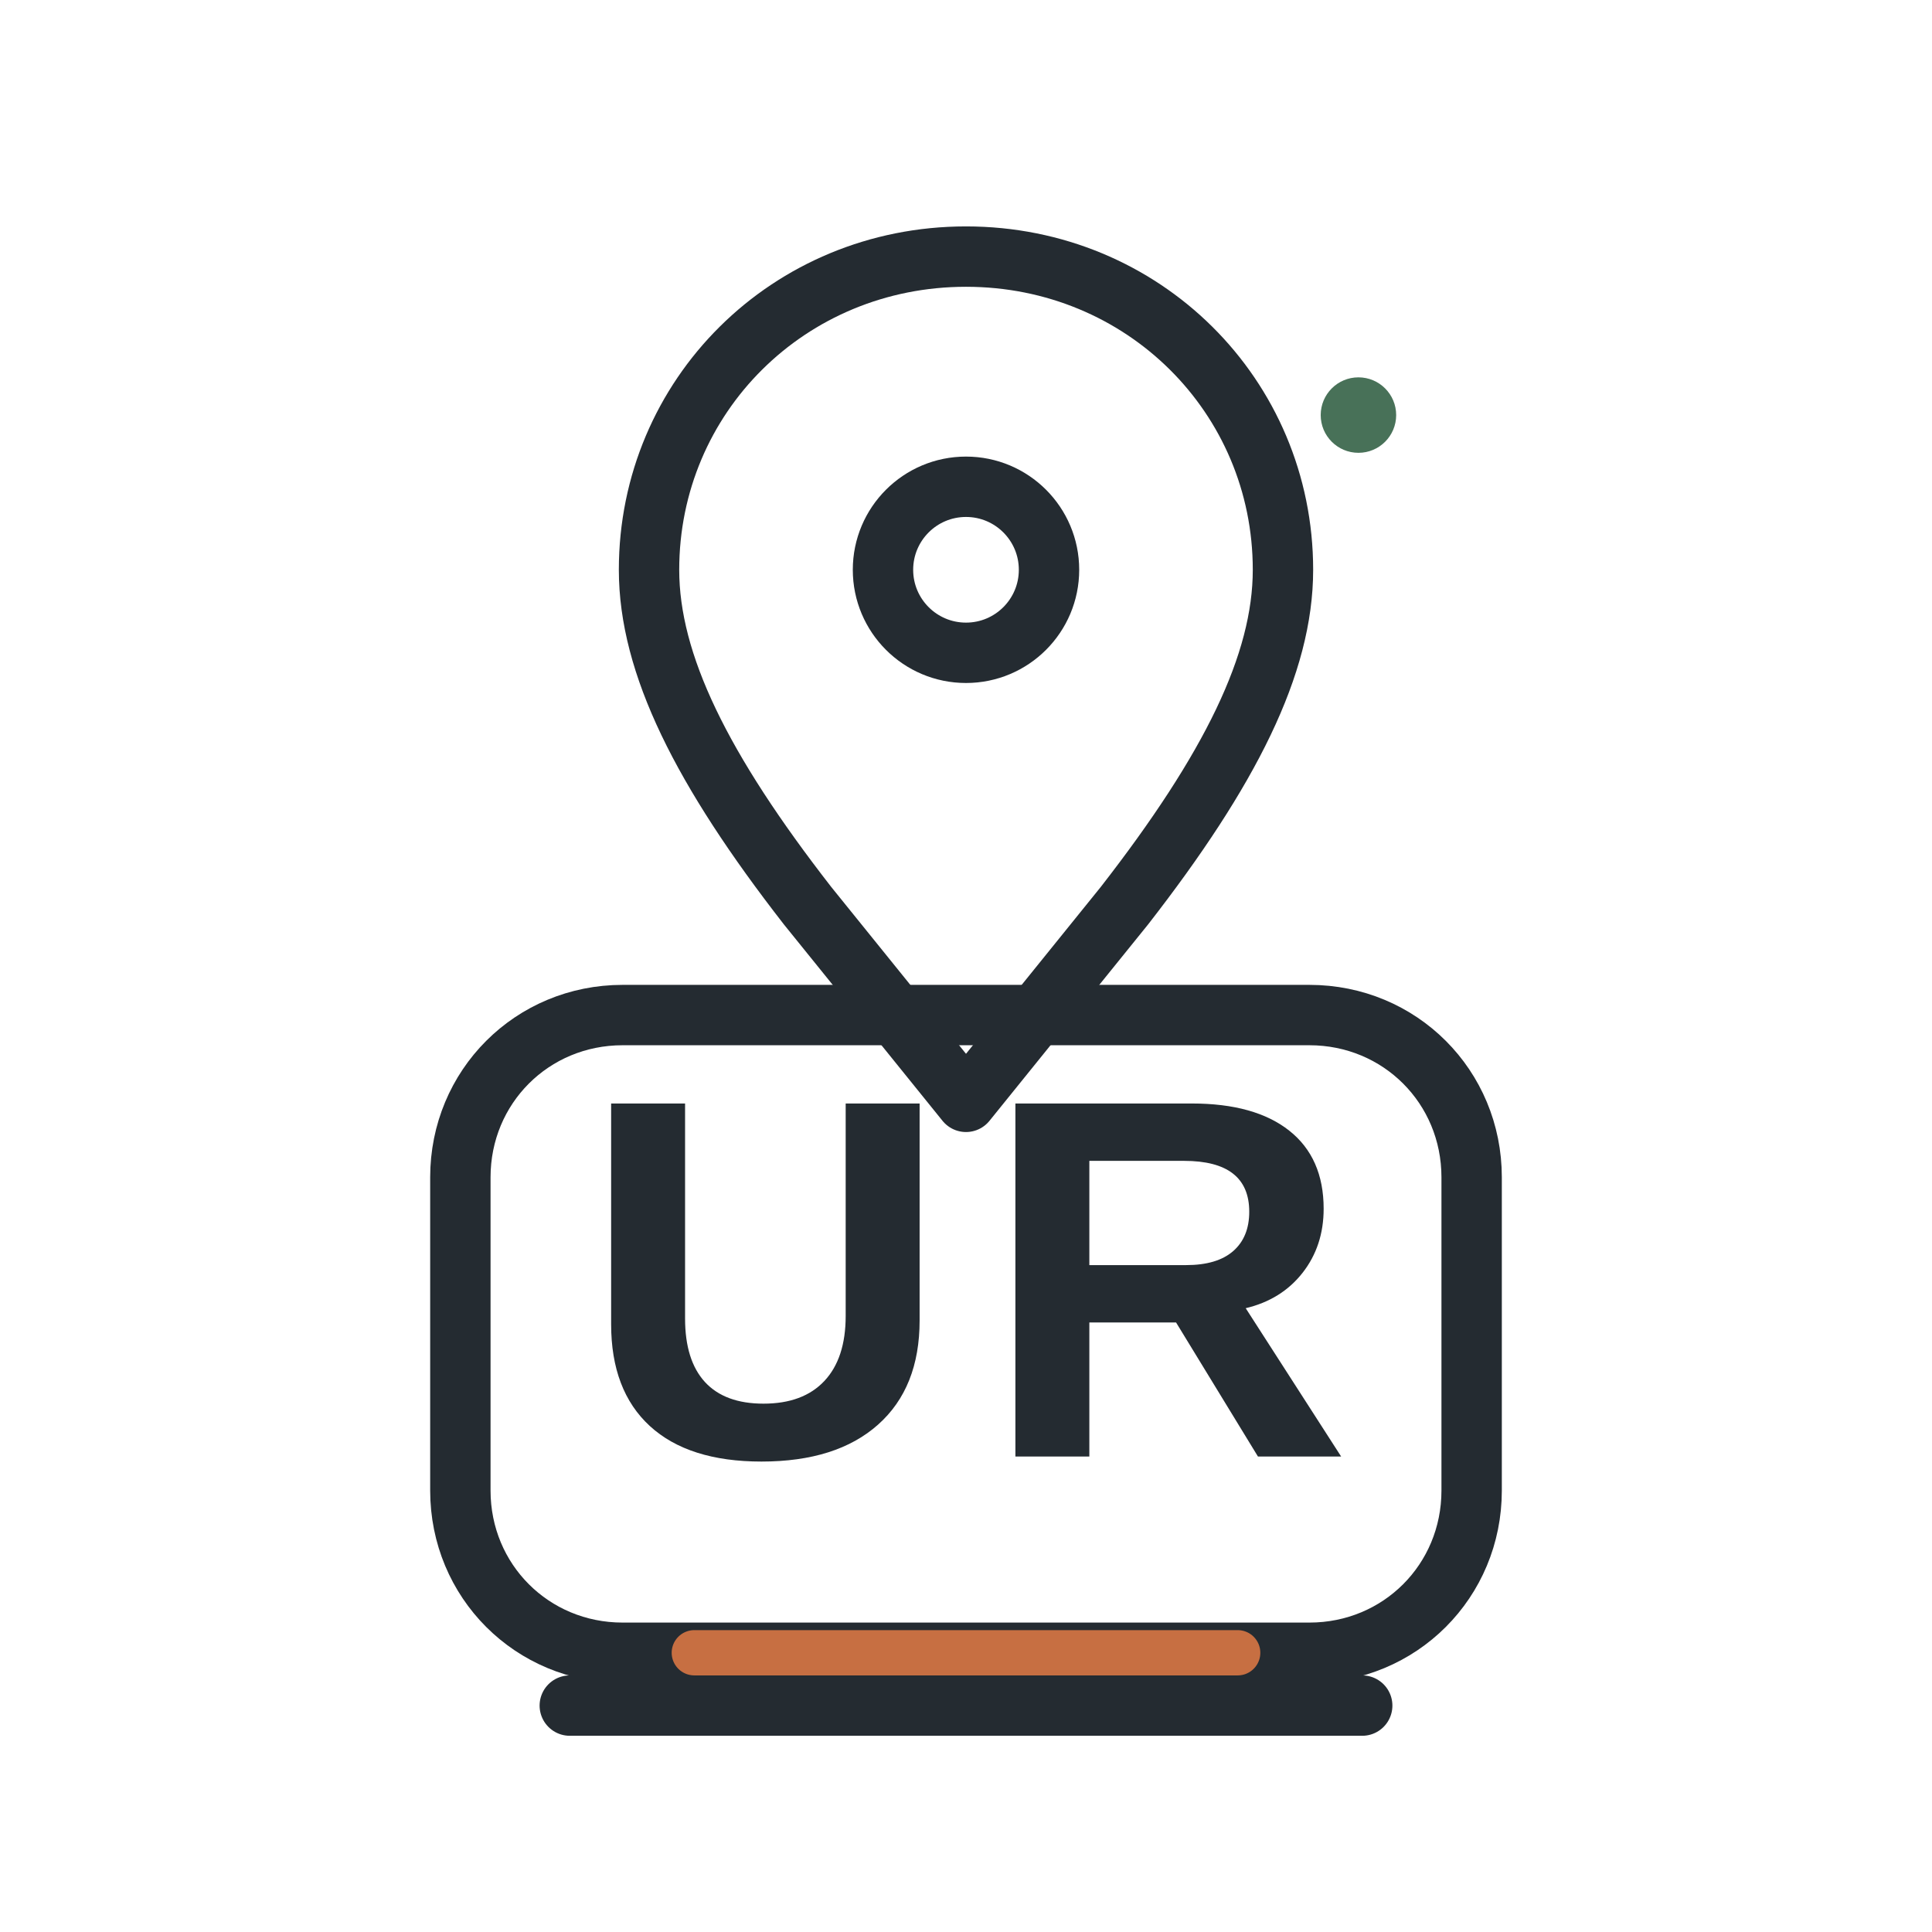
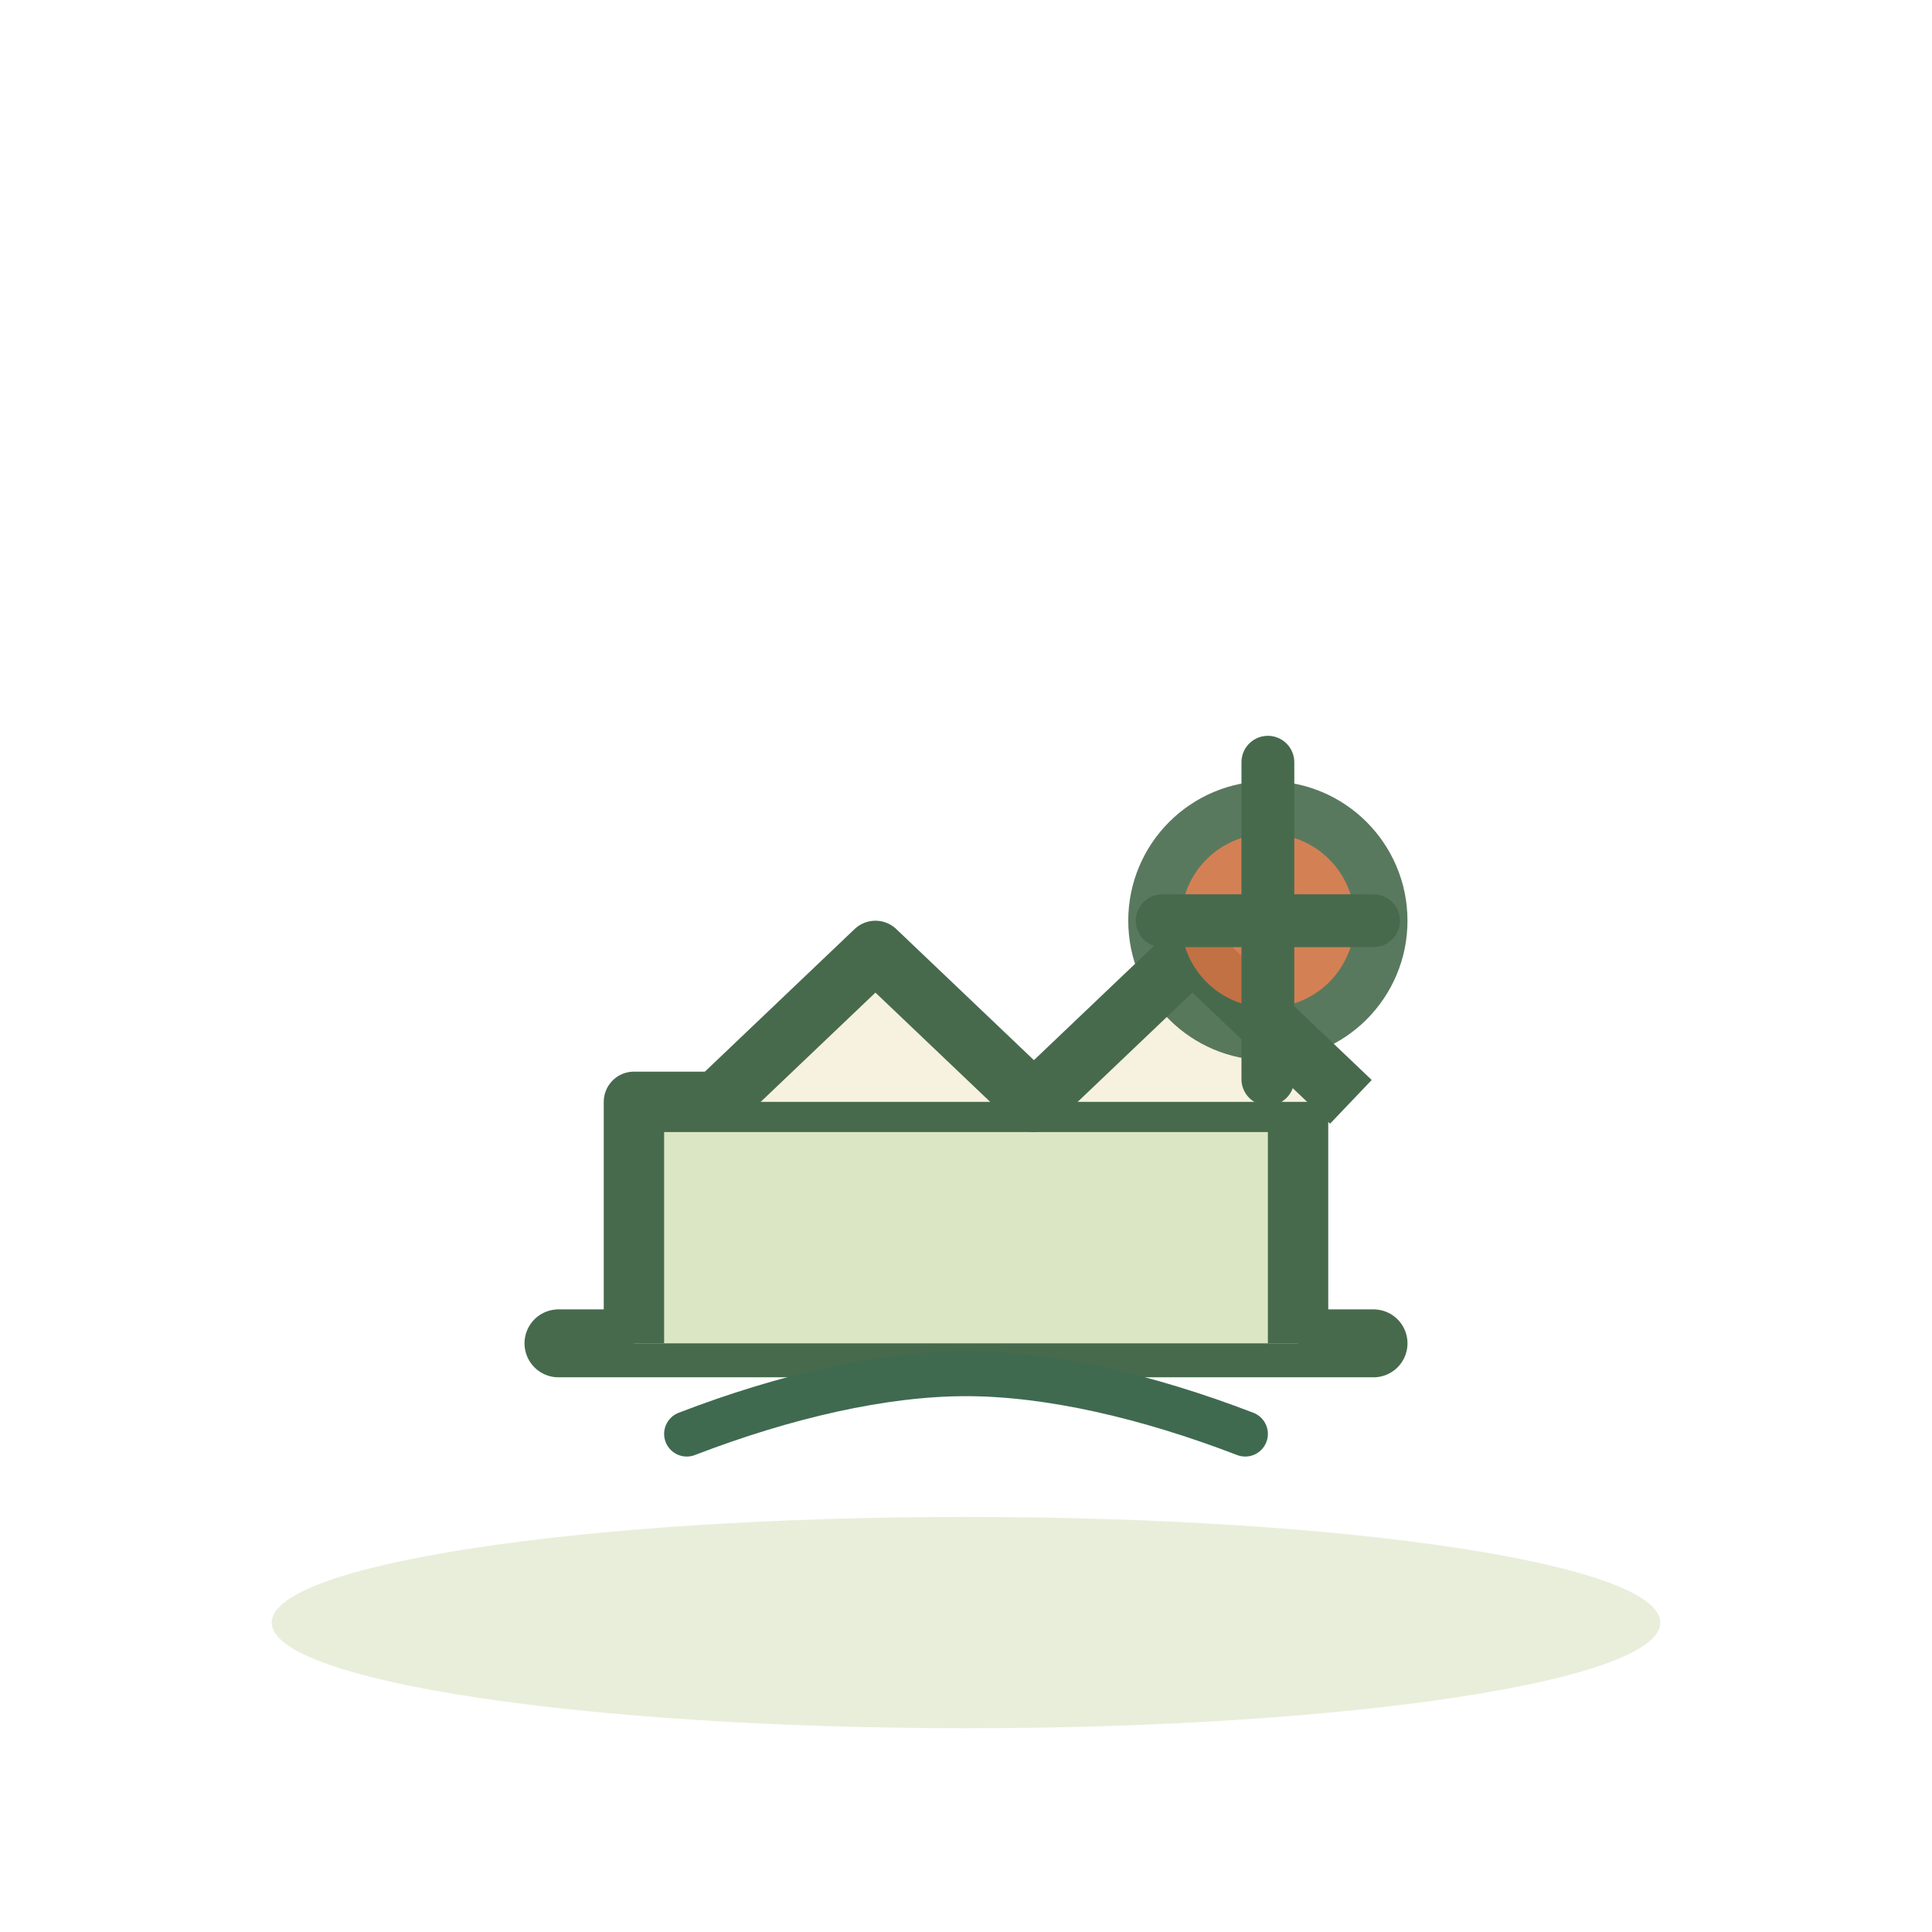
<svg xmlns="http://www.w3.org/2000/svg" viewBox="0 0 512 512" fill="none">
-   <g stroke="#242b31" stroke-width="16" stroke-linecap="round" stroke-linejoin="round">
-     <path d="M256 68c-47 0-84 37-84 83 0 25 14 53 42 89l42 52 42-52c28-36 42-64 42-89 0-46-37-83-84-83Z" />
-     <circle cx="256" cy="151" r="22" />
-     <path d="M122 312c0-24 19-43 43-43h182c24 0 43 19 43 43v83c0 24-19 43-43 43H165c-24 0-43-19-43-43Z" />
-     <path d="M151 452h210" />
-   </g>
-   <path d="M184 438h144" stroke="#cf7243" stroke-width="12" stroke-linecap="round" opacity="0.95" />
-   <circle cx="360" cy="110" r="10" fill="#3f6a50" opacity="0.95" />
-   <text x="256" y="386" fill="#242b31" font-family="Avenir Next, Segoe UI, Helvetica Neue, Arial, sans-serif" font-size="136" font-weight="800" letter-spacing="8" text-anchor="middle">UR</text>
+   <defs>
+     <linearGradient id="bg" x1="92" y1="70" x2="420" y2="446" gradientUnits="userSpaceOnUse">
+       <stop offset="0" stop-color="#f7f1df" />
+       <stop offset="1" stop-color="#eef3de" />
+     </linearGradient>
+     <linearGradient id="sage" x1="124" y1="124" x2="376" y2="388" gradientUnits="userSpaceOnUse">
+       <stop offset="0" stop-color="#dfe9c8" />
+       <stop offset="1" stop-color="#b9d09f" />
+     </linearGradient>
+     <linearGradient id="green" x1="142" y1="100" x2="384" y2="414" gradientUnits="userSpaceOnUse">
+       <stop offset="0" stop-color="#5f8258" />
+       <stop offset="1" stop-color="#476a4d" />
+     </linearGradient>
+     <linearGradient id="orange" x1="180" y1="112" x2="386" y2="388" gradientUnits="userSpaceOnUse">
+       <stop offset="0" stop-color="#f6b46b" />
+       <stop offset="1" stop-color="#cf7243" />
+     </linearGradient>
+   </defs>
+   <ellipse cx="256" cy="430" rx="184" ry="28" fill="#dfe7cc" opacity="0.7" />
+   <path d="M148 356h216" stroke="#476a4d" stroke-width="18" stroke-linecap="round" />
+   <path d="M168 356v-64h176v64" fill="#dbe7c4" stroke="#476a4d" stroke-width="16" stroke-linejoin="round" />
+   <path d="M190 292l42-40 42 40 42-40 42 40" fill="#f7f1df" stroke="#476a4d" stroke-width="16" stroke-linejoin="round" />
+   <circle cx="336" cy="244" r="30" fill="#cf7243" opacity="0.9" stroke="#476a4d" stroke-width="14" />
+   <path d="M336 202v84" stroke="#476a4d" stroke-width="14" stroke-linecap="round" />
+   <path d="M336 244h-28M336 244h28" stroke="#476a4d" stroke-width="14" stroke-linecap="round" />
+   <path d="M182 380c26-10 52-16 74-16s48 6 74 16" stroke="#3f6a50" stroke-width="12" stroke-linecap="round" />
</svg>
